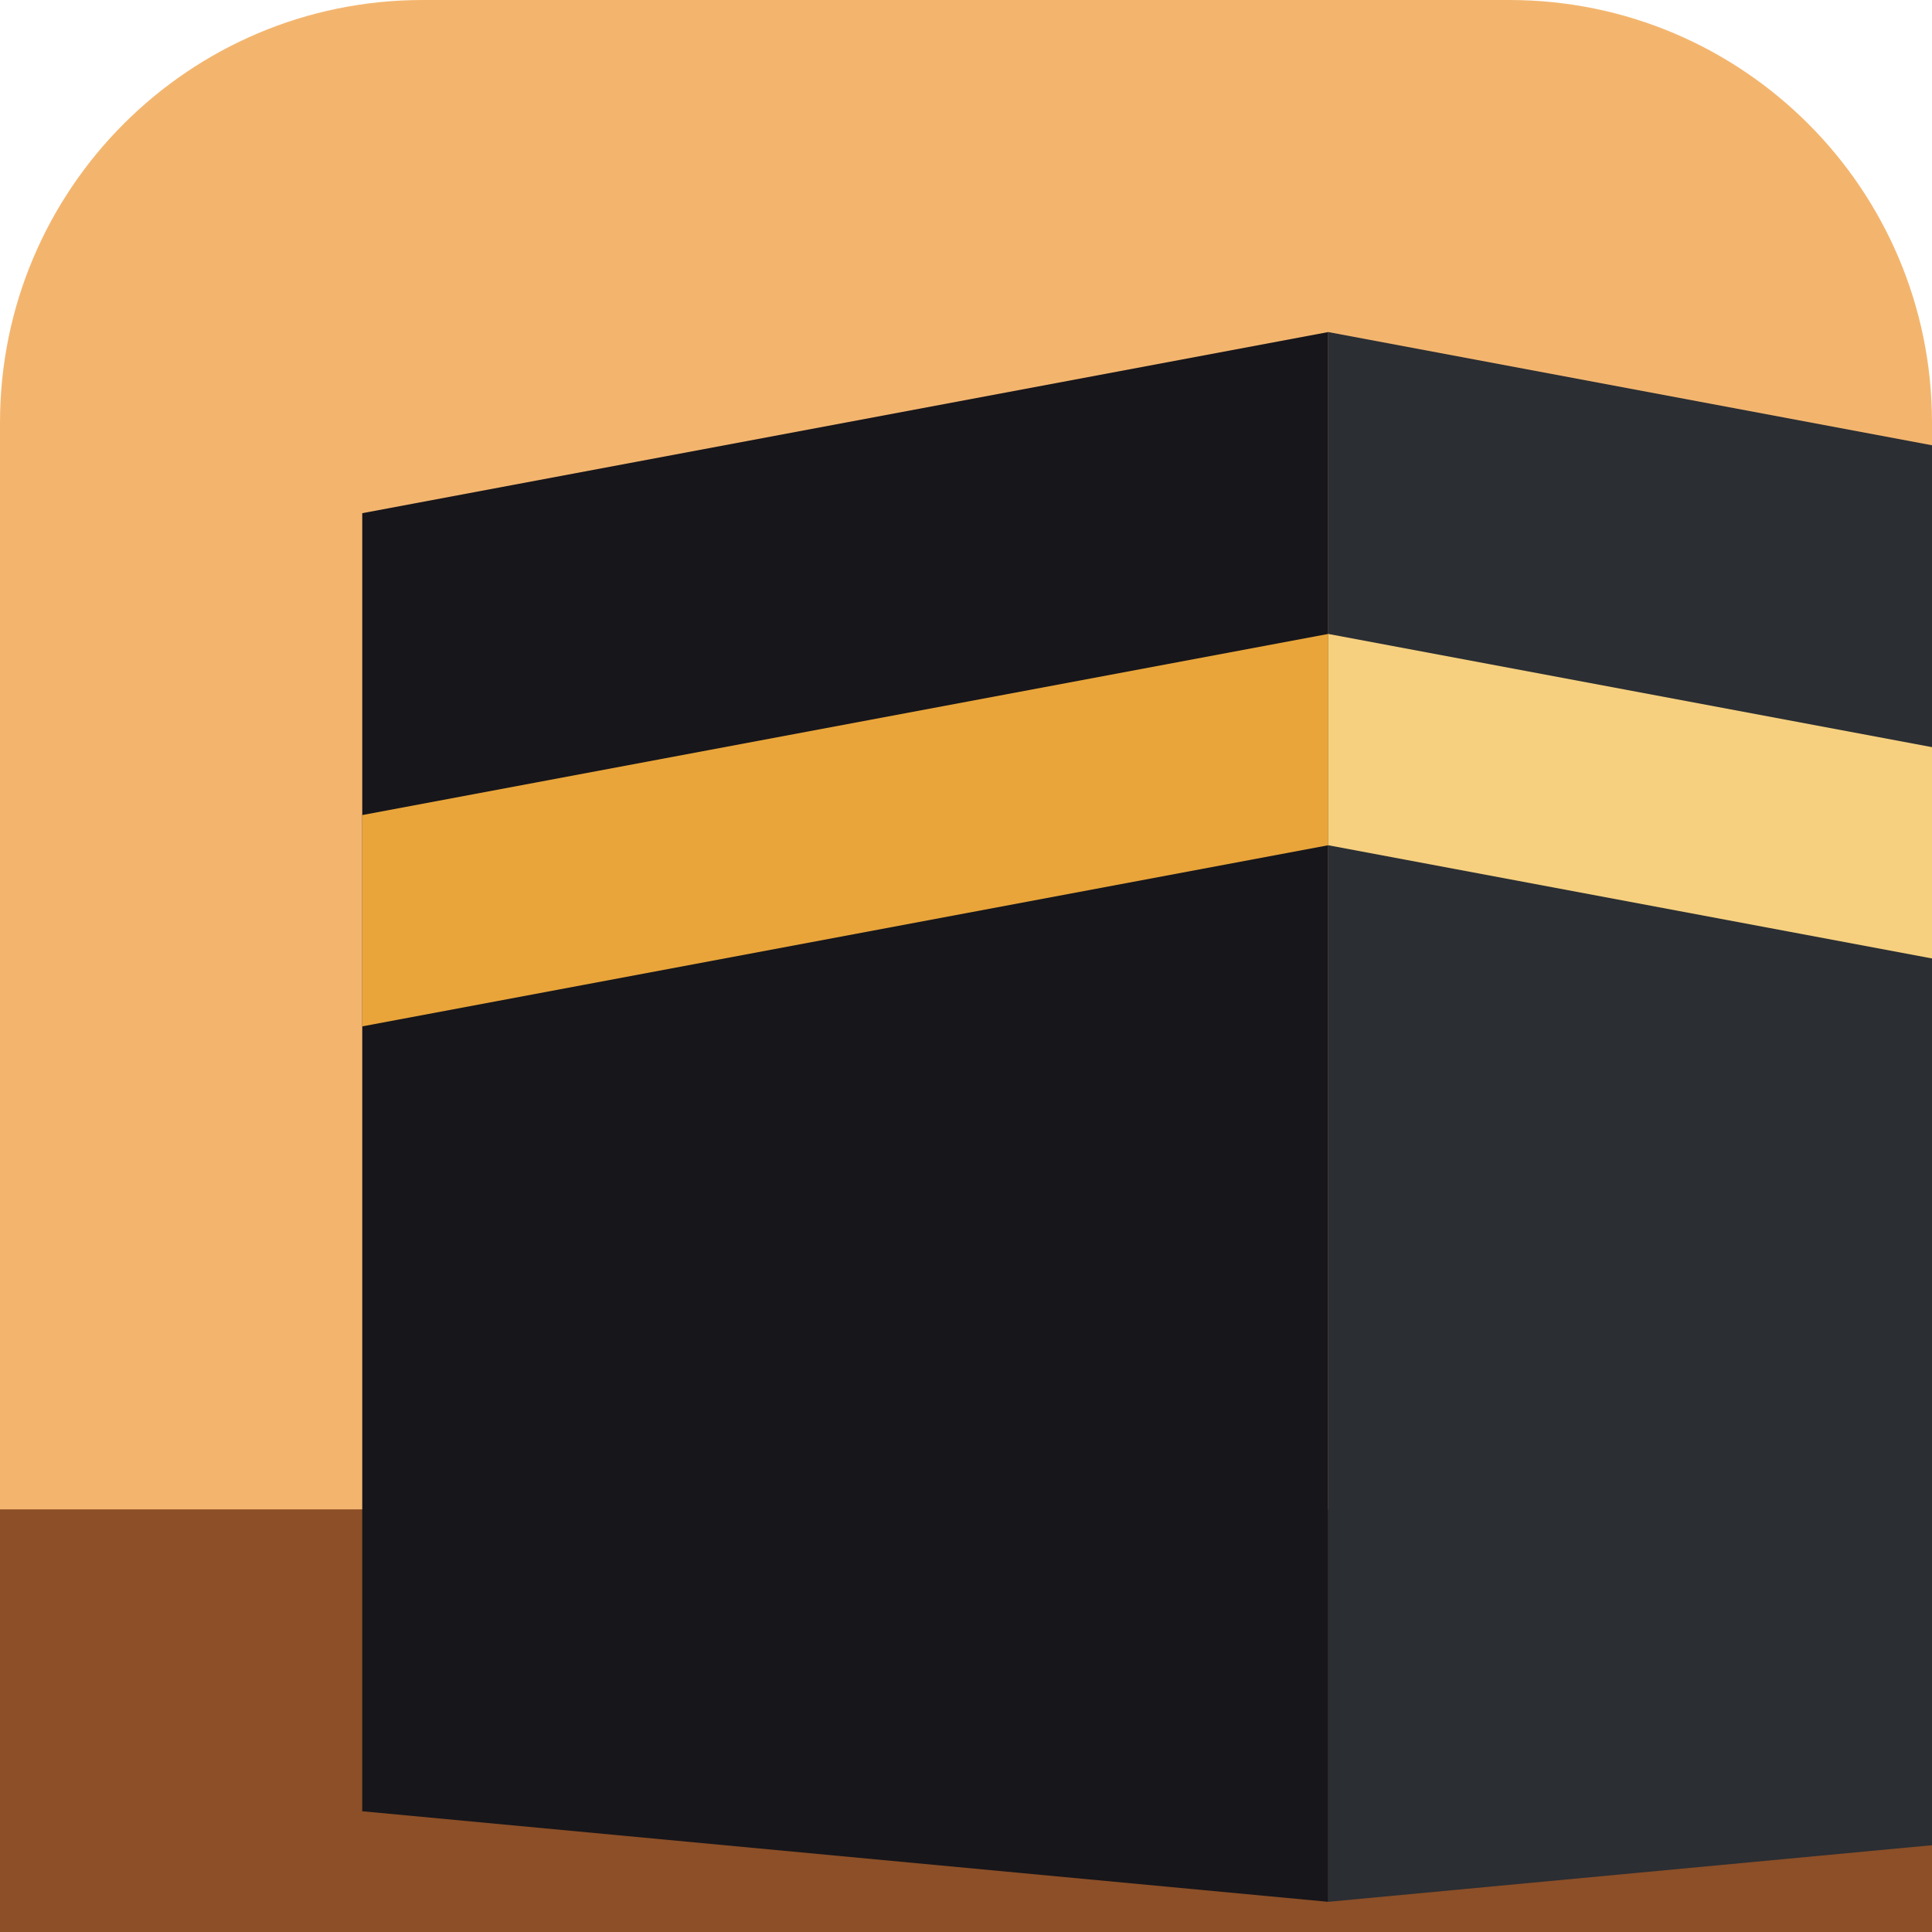
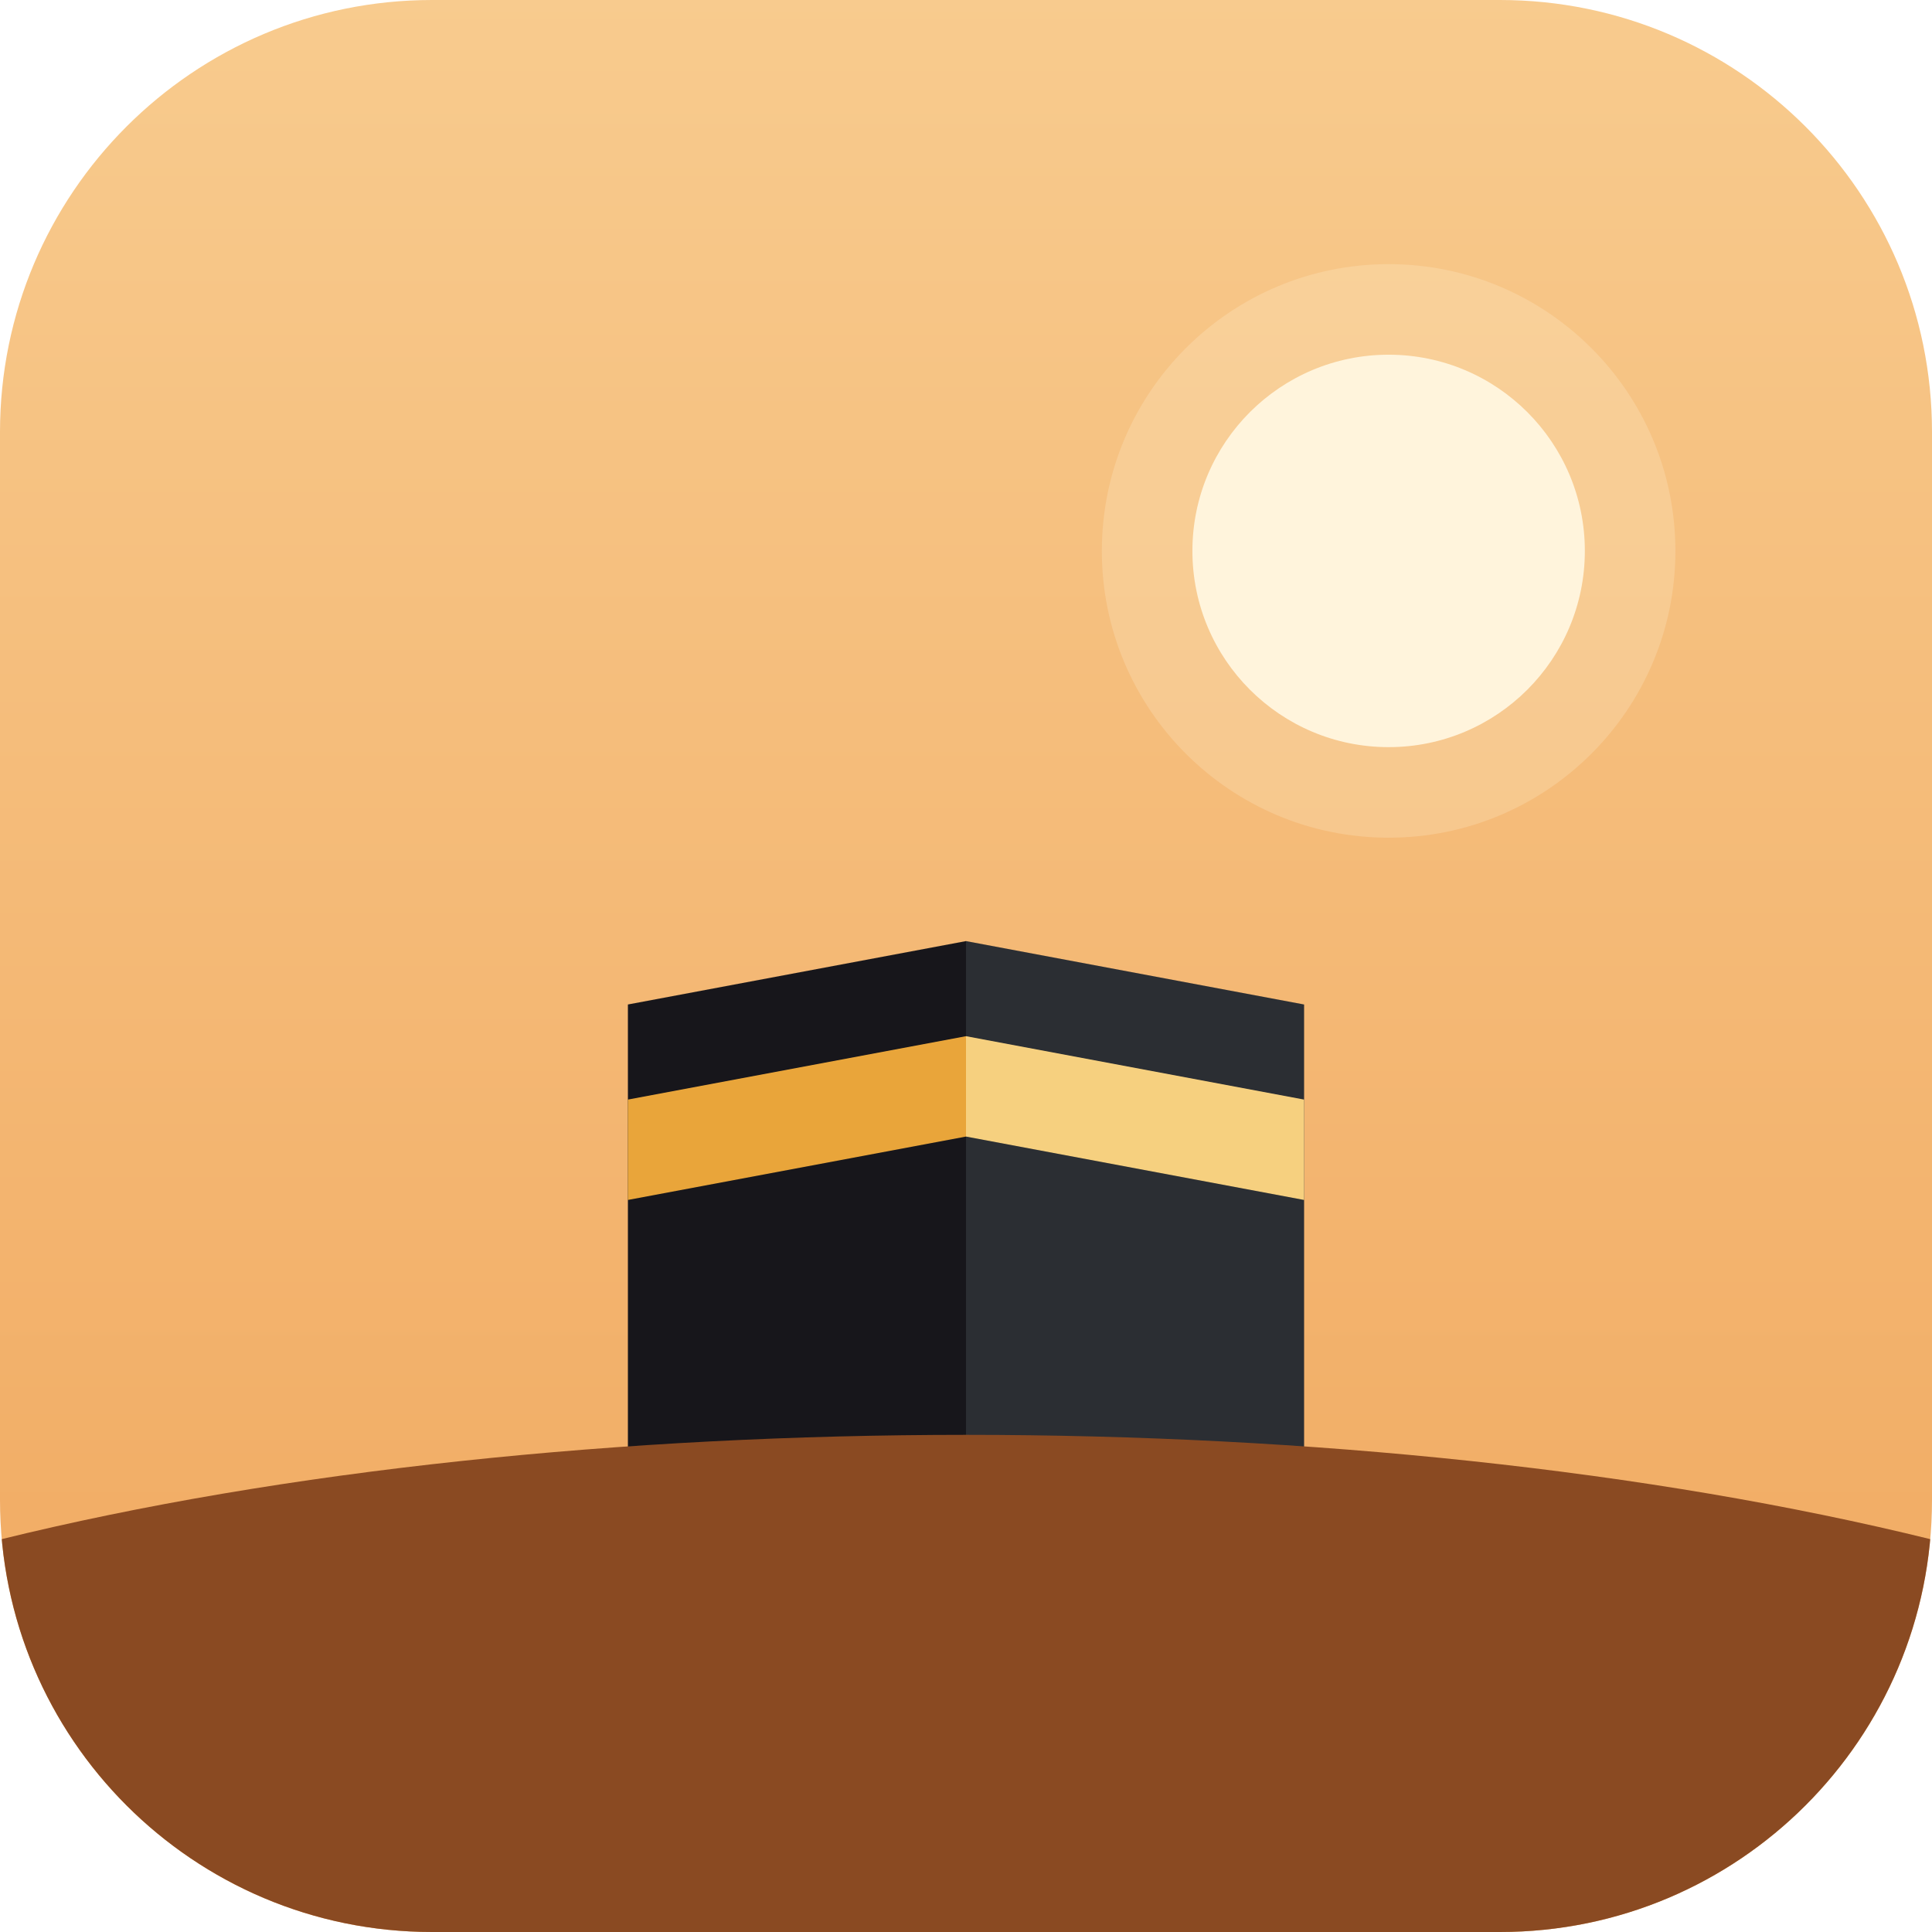
- <svg xmlns="http://www.w3.org/2000/svg" viewBox="0 0 64 64">
-   <rect width="64" height="64" rx="14" fill="#F3B56E" />
-   <rect y="50" width="64" height="14" fill="#8C4F27" />
-   <g transform="translate(-151 -171) scale(1)">
-     <polygon points="163,188 195,182 195,234 163,231" fill="#17161B" />
-     <polygon points="195,182 227,188 227,231 195,234" fill="#2B2E33" />
-     <polygon points="163,198 195,192 195,199 163,205" fill="#E9A53A" />
-     <polygon points="195,192 227,198 227,205 195,199" fill="#F6D07F" />
+ <svg xmlns="http://www.w3.org/2000/svg" viewBox="0 0 1024 1024">
+   <clipPath id="r">
+     <rect width="1024" height="1024" rx="229" />
+   </clipPath>
+   <g clip-path="url(#r)">
+     <defs>
+       <linearGradient id="fsky" x1="0" y1="0" x2="0" y2="1">
+         <stop offset="0" stop-color="#F8CB8E" />
+         <stop offset="1" stop-color="#F0A65C" />
+       </linearGradient>
+     </defs>
+     <rect width="1024" height="1024" fill="url(#fsky)" />
+     <circle cx="736" cy="292" r="152" fill="#FFF4DC" opacity="0.22" />
+     <circle cx="736" cy="292" r="104" fill="#FFF4DC" />
+     <g transform="translate(-580.0 -520.4) scale(5.6)">
+       <polygon points="163,188 195,182 195,234 163,231" fill="#17161B" />
+       <polygon points="195,182 227,188 227,231 195,234" fill="#2B2E33" />
+       <polygon points="163,197 195,191 195,200.5 163,206.5" fill="#E9A53A" />
+       <polygon points="195,191 227,197 227,206.5 195,200.5" fill="#F6D07F" />
+     </g>
+     <path d="M0 816C300 742 724 742 1024 816V1024H0Z" fill="#8A4A22" />
  </g>
</svg>
